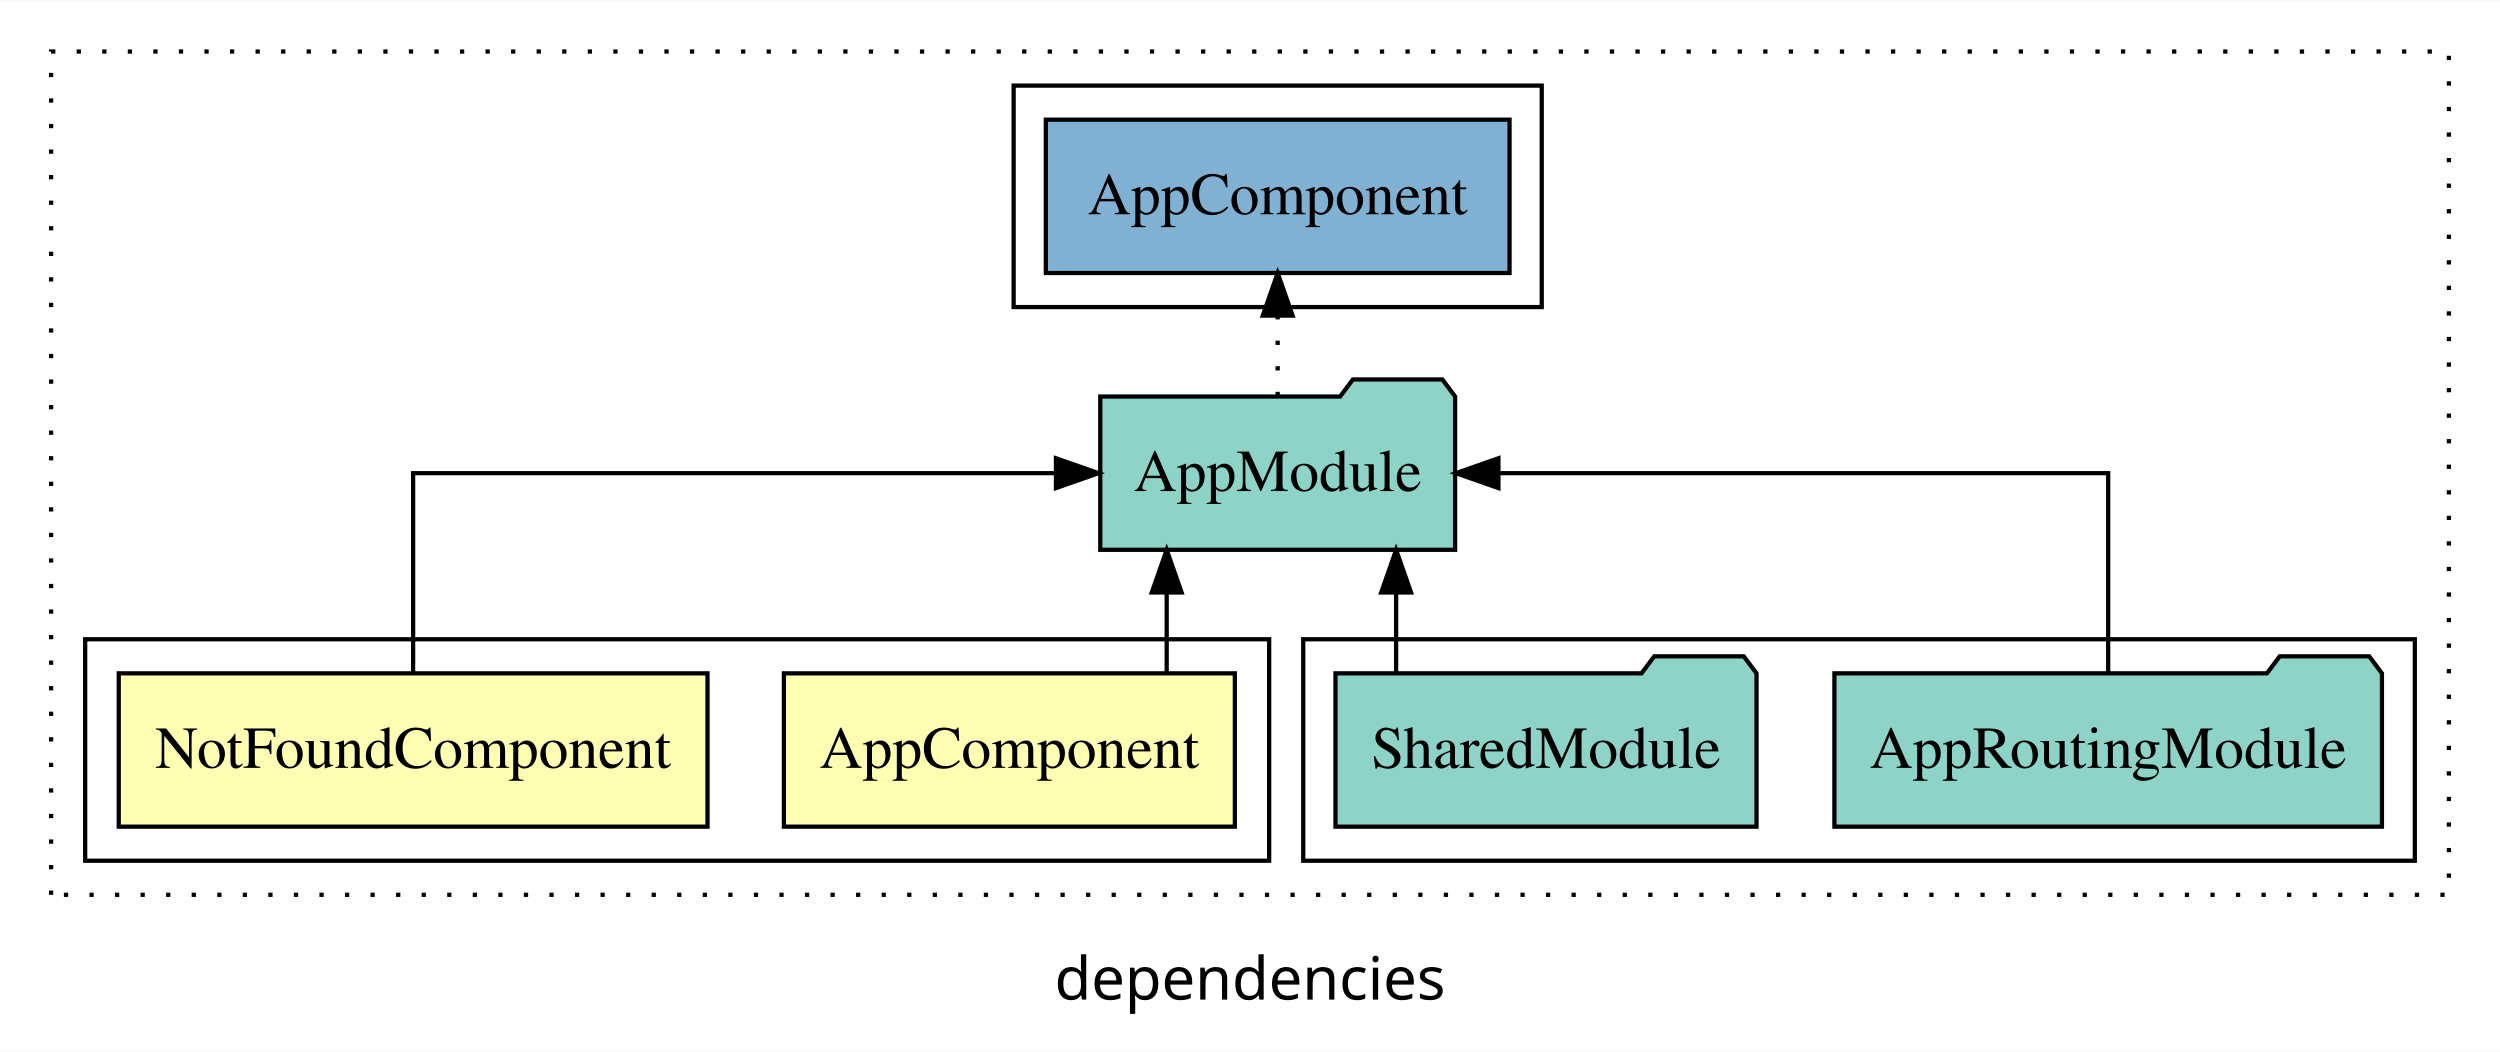
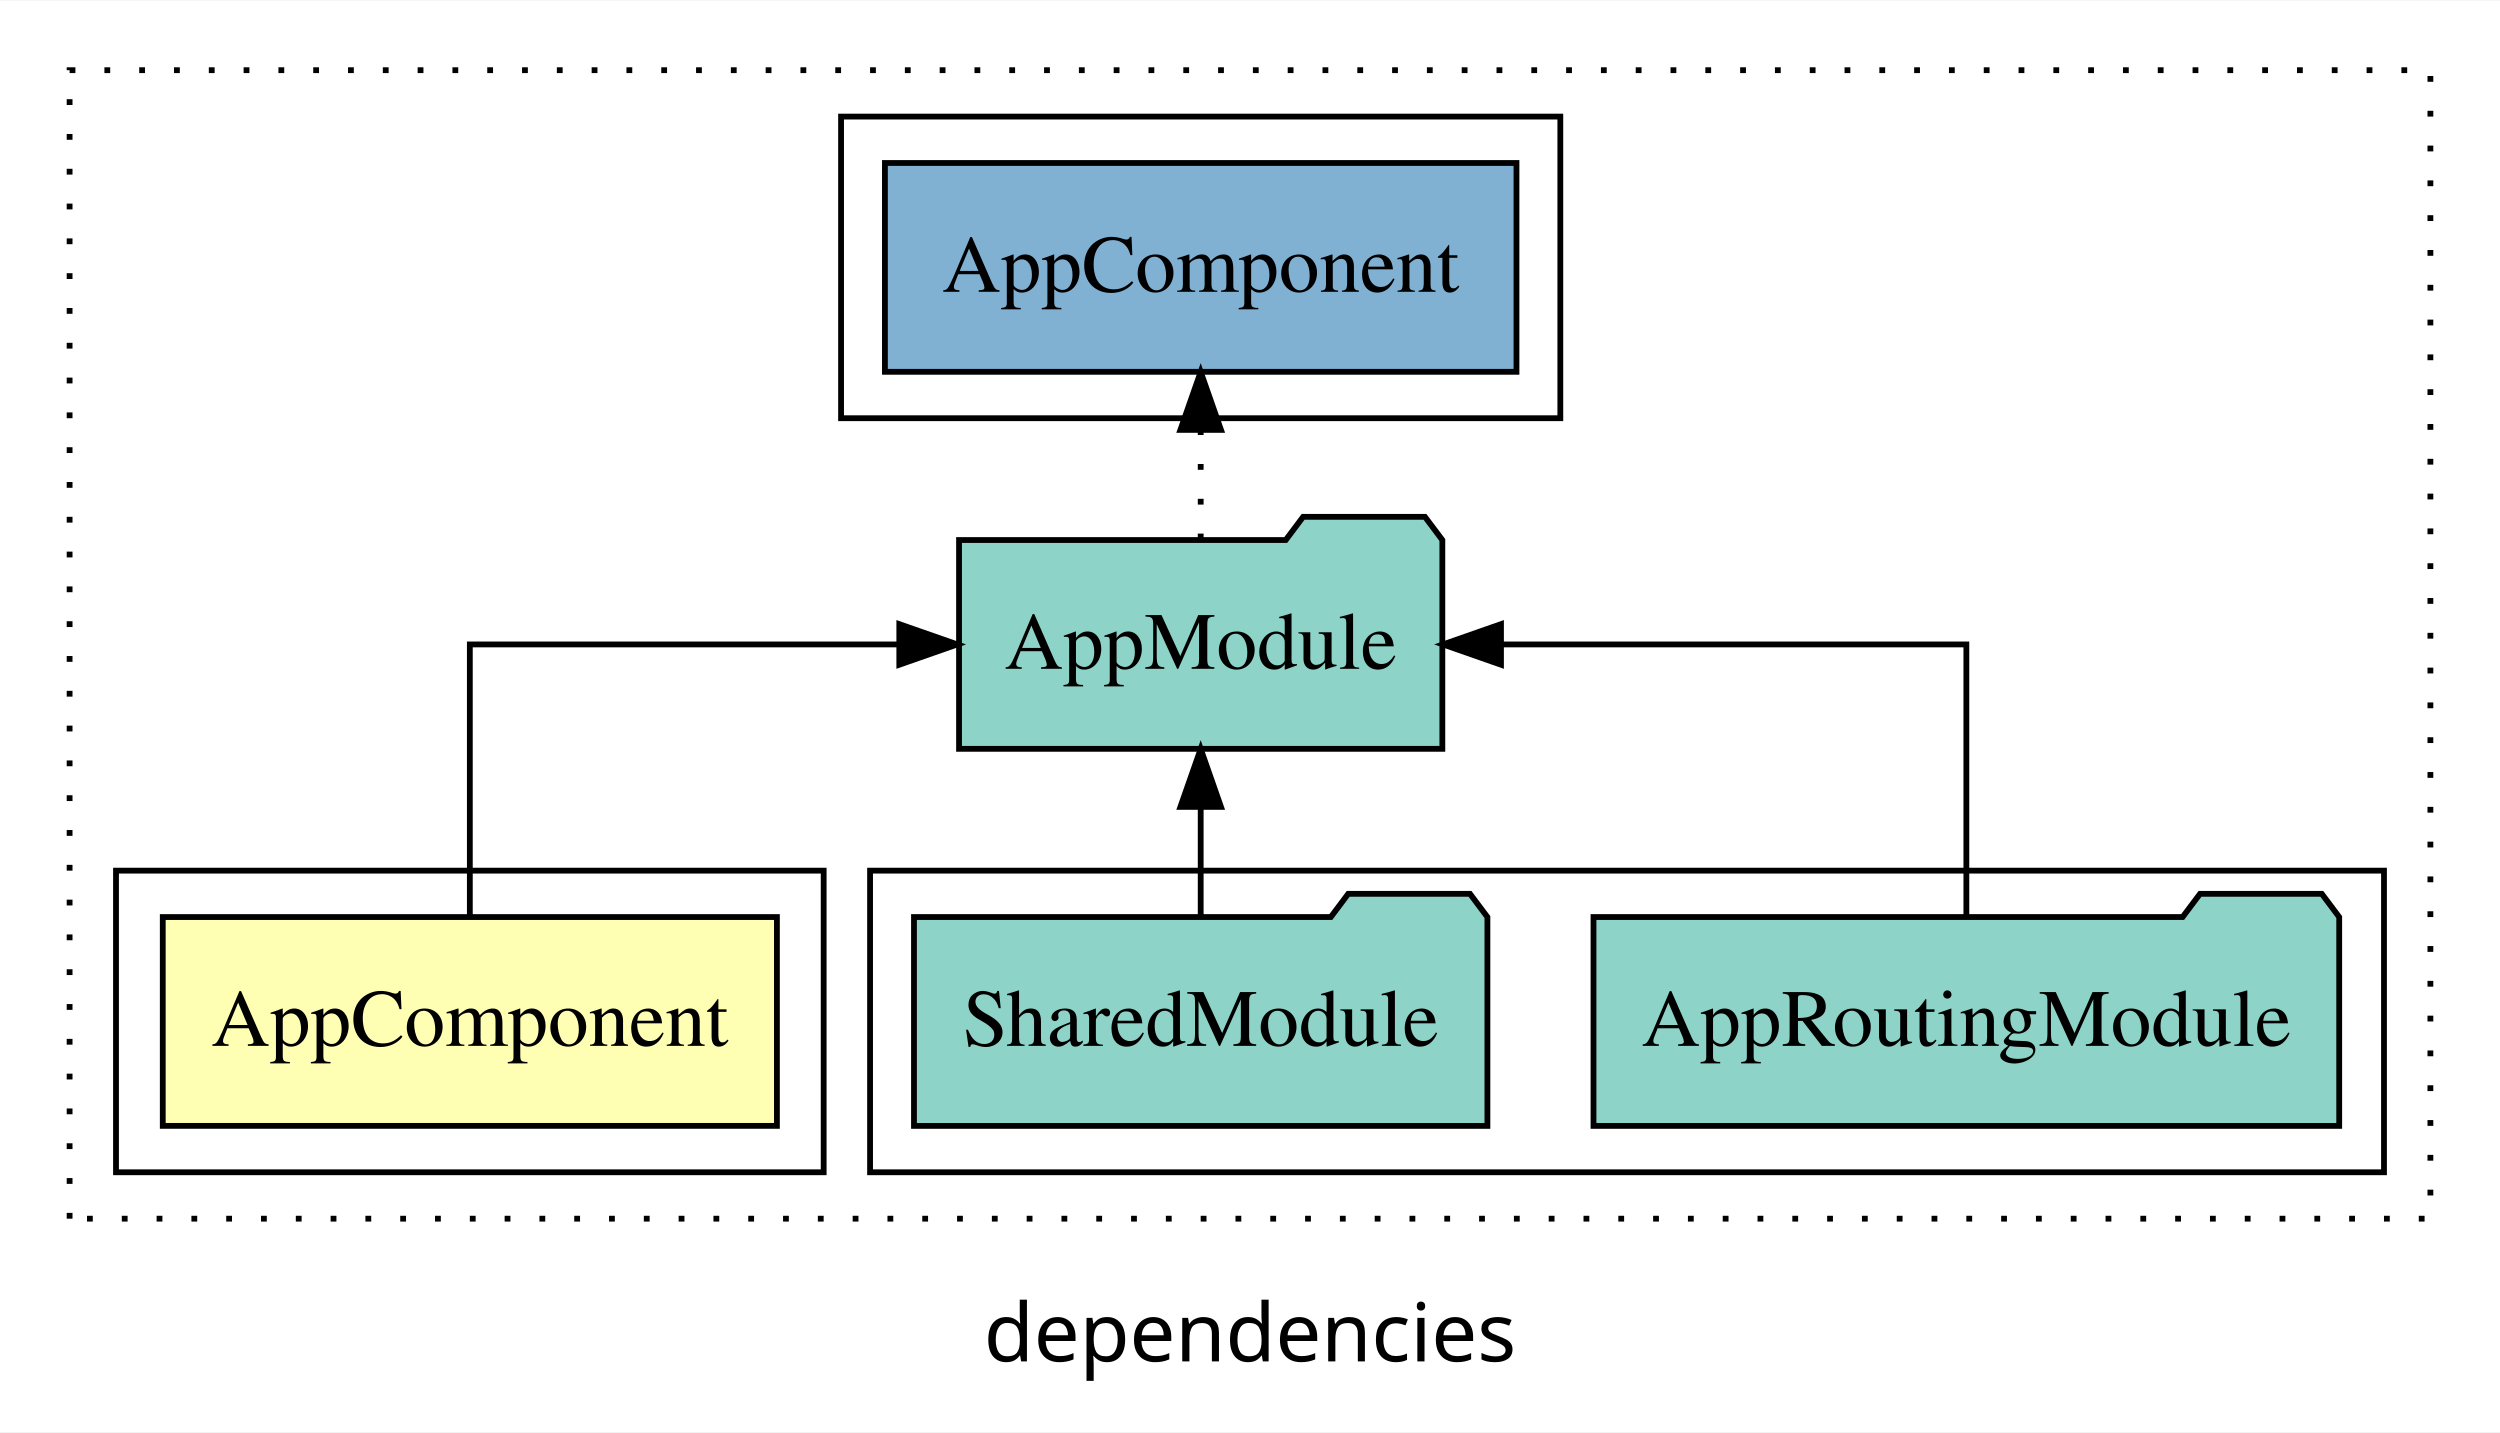
- <svg xmlns="http://www.w3.org/2000/svg" width="587pt" height="247pt" viewBox="0.00 0.00 587.00 246.80">
+ <svg xmlns="http://www.w3.org/2000/svg" width="431pt" height="247pt" viewBox="0.00 0.00 431.00 246.80">
  <g id="graph0" class="graph" transform="scale(1 1) rotate(0) translate(4 242.8)">
-     <polygon fill="white" stroke="transparent" points="-4,4 -4,-242.8 583,-242.8 583,4 -4,4" />
-     <text text-anchor="middle" x="289.5" y="-8.2" font-family="sans-serif" font-size="14.00">dependencies</text>
+     <polygon fill="white" stroke="transparent" points="-4,4 -4,-242.8 427,-242.8 427,4 -4,4" />
+     <text text-anchor="middle" x="211.5" y="-8.2" font-family="sans-serif" font-size="14.00">dependencies</text>
    <g id="clust1" class="cluster">
-       <polygon fill="none" stroke="black" stroke-dasharray="1,5" points="8,-32.8 8,-230.8 571,-230.8 571,-32.8 8,-32.8" />
+       <polygon fill="none" stroke="black" stroke-dasharray="1,5" points="8,-32.8 8,-230.8 415,-230.8 415,-32.8 8,-32.8" />
    </g>
-     <g id="clust5" class="cluster">
-       <polygon fill="none" stroke="black" points="302,-40.8 302,-92.8 563,-92.8 563,-40.8 302,-40.8" />
+     <g id="clust4" class="cluster">
+       <polygon fill="none" stroke="black" points="146,-40.8 146,-92.8 407,-92.8 407,-40.8 146,-40.8" />
    </g>
-     <g id="clust7" class="cluster">
-       <polygon fill="none" stroke="black" points="234,-170.8 234,-222.8 358,-222.8 358,-170.8 234,-170.8" />
+     <g id="clust6" class="cluster">
+       <polygon fill="none" stroke="black" points="141,-170.8 141,-222.8 265,-222.8 265,-170.8 141,-170.8" />
    </g>
    <g id="clust2" class="cluster">
-       <polygon fill="none" stroke="black" points="16,-40.8 16,-92.8 294,-92.8 294,-40.8 16,-40.8" />
+       <polygon fill="none" stroke="black" points="16,-40.8 16,-92.8 138,-92.8 138,-40.8 16,-40.8" />
    </g>
    <g id="node1" class="node">
-       <polygon fill="#ffffb3" stroke="black" points="285.94,-84.8 180.06,-84.8 180.06,-48.8 285.94,-48.8 285.94,-84.8" />
-       <text text-anchor="middle" x="233" y="-62.6" font-family="Times,serif" font-size="14.00">AppComponent</text>
+       <polygon fill="#ffffb3" stroke="black" points="129.94,-84.8 24.06,-84.8 24.06,-48.8 129.94,-48.8 129.94,-84.8" />
+       <text text-anchor="middle" x="77" y="-62.6" font-family="Times,serif" font-size="14.00">AppComponent</text>
+     </g>
+     <g id="node2" class="node">
+       <polygon fill="#8dd3c7" stroke="black" points="244.66,-149.8 241.66,-153.8 220.66,-153.8 217.66,-149.8 161.34,-149.8 161.34,-113.8 244.66,-113.8 244.66,-149.8" />
+       <text text-anchor="middle" x="203" y="-127.6" font-family="Times,serif" font-size="14.00">AppModule</text>
+     </g>
+     <g id="edge1" class="edge">
+       <path fill="none" stroke="black" d="M77,-84.91C77,-104.14 77,-131.8 77,-131.8 77,-131.8 151.04,-131.8 151.04,-131.8" />
+       <polygon fill="black" stroke="black" points="151.04,-135.3 161.04,-131.8 151.04,-128.3 151.04,-135.3" />
+     </g>
+     <g id="node5" class="node">
+       <polygon fill="#80b1d3" stroke="black" points="257.44,-214.8 148.56,-214.8 148.56,-178.8 257.44,-178.8 257.44,-214.8" />
+       <text text-anchor="middle" x="203" y="-192.6" font-family="Times,serif" font-size="14.00">AppComponent </text>
+     </g>
+     <g id="edge4" class="edge">
+       <path fill="none" stroke="black" stroke-dasharray="1,5" d="M203,-149.91C203,-149.91 203,-168.79 203,-168.79" />
+       <polygon fill="black" stroke="black" points="199.5,-168.79 203,-178.79 206.5,-168.79 199.5,-168.79" />
    </g>
    <g id="node3" class="node">
-       <polygon fill="#8dd3c7" stroke="black" points="337.66,-149.8 334.66,-153.8 313.66,-153.8 310.66,-149.8 254.34,-149.8 254.34,-113.8 337.66,-113.8 337.66,-149.8" />
-       <text text-anchor="middle" x="296" y="-127.6" font-family="Times,serif" font-size="14.00">AppModule</text>
-     </g>
-     <g id="edge1" class="edge">
-       <path fill="none" stroke="black" d="M269.94,-84.91C269.94,-84.91 269.94,-103.79 269.94,-103.79" />
-       <polygon fill="black" stroke="black" points="266.44,-103.79 269.94,-113.79 273.44,-103.79 266.44,-103.79" />
-     </g>
-     <g id="node2" class="node">
-       <polygon fill="#ffffb3" stroke="black" points="162.12,-84.8 23.88,-84.8 23.88,-48.8 162.12,-48.8 162.12,-84.8" />
-       <text text-anchor="middle" x="93" y="-62.6" font-family="Times,serif" font-size="14.00">NotFoundComponent</text>
+       <polygon fill="#8dd3c7" stroke="black" points="399.28,-84.8 396.28,-88.8 375.28,-88.8 372.28,-84.8 270.72,-84.8 270.72,-48.8 399.28,-48.8 399.28,-84.8" />
+       <text text-anchor="middle" x="335" y="-62.6" font-family="Times,serif" font-size="14.00">AppRoutingModule</text>
    </g>
    <g id="edge2" class="edge">
-       <path fill="none" stroke="black" d="M93,-84.91C93,-104.14 93,-131.8 93,-131.8 93,-131.8 243.94,-131.8 243.94,-131.8" />
-       <polygon fill="black" stroke="black" points="243.94,-135.3 253.94,-131.8 243.94,-128.3 243.94,-135.3" />
-     </g>
-     <g id="node6" class="node">
-       <polygon fill="#80b1d3" stroke="black" points="350.44,-214.8 241.56,-214.8 241.56,-178.8 350.44,-178.8 350.44,-214.8" />
-       <text text-anchor="middle" x="296" y="-192.6" font-family="Times,serif" font-size="14.00">AppComponent </text>
-     </g>
-     <g id="edge5" class="edge">
-       <path fill="none" stroke="black" stroke-dasharray="1,5" d="M296,-149.91C296,-149.91 296,-168.79 296,-168.79" />
-       <polygon fill="black" stroke="black" points="292.5,-168.79 296,-178.79 299.5,-168.79 292.5,-168.79" />
+       <path fill="none" stroke="black" d="M335,-84.91C335,-104.14 335,-131.8 335,-131.8 335,-131.8 254.77,-131.8 254.77,-131.8" />
+       <polygon fill="black" stroke="black" points="254.77,-128.3 244.77,-131.8 254.77,-135.3 254.77,-128.3" />
    </g>
    <g id="node4" class="node">
-       <polygon fill="#8dd3c7" stroke="black" points="555.28,-84.8 552.28,-88.8 531.28,-88.8 528.28,-84.8 426.72,-84.8 426.72,-48.8 555.28,-48.8 555.28,-84.8" />
-       <text text-anchor="middle" x="491" y="-62.6" font-family="Times,serif" font-size="14.00">AppRoutingModule</text>
+       <polygon fill="#8dd3c7" stroke="black" points="252.43,-84.8 249.43,-88.8 228.43,-88.8 225.43,-84.8 153.57,-84.8 153.57,-48.8 252.43,-48.8 252.43,-84.8" />
+       <text text-anchor="middle" x="203" y="-62.6" font-family="Times,serif" font-size="14.00">SharedModule</text>
    </g>
    <g id="edge3" class="edge">
-       <path fill="none" stroke="black" d="M491,-84.91C491,-104.14 491,-131.8 491,-131.8 491,-131.8 347.83,-131.8 347.83,-131.8" />
-       <polygon fill="black" stroke="black" points="347.83,-128.3 337.83,-131.8 347.83,-135.3 347.83,-128.3" />
-     </g>
-     <g id="node5" class="node">
-       <polygon fill="#8dd3c7" stroke="black" points="408.43,-84.8 405.43,-88.8 384.43,-88.8 381.43,-84.8 309.57,-84.8 309.57,-48.8 408.43,-48.8 408.43,-84.8" />
-       <text text-anchor="middle" x="359" y="-62.6" font-family="Times,serif" font-size="14.00">SharedModule</text>
-     </g>
-     <g id="edge4" class="edge">
-       <path fill="none" stroke="black" d="M323.81,-84.91C323.81,-84.91 323.81,-103.79 323.81,-103.79" />
-       <polygon fill="black" stroke="black" points="320.31,-103.79 323.81,-113.79 327.31,-103.79 320.31,-103.79" />
+       <path fill="none" stroke="black" d="M203,-84.91C203,-84.91 203,-103.79 203,-103.79" />
+       <polygon fill="black" stroke="black" points="199.5,-103.79 203,-113.79 206.5,-103.79 199.5,-103.79" />
    </g>
  </g>
</svg>
